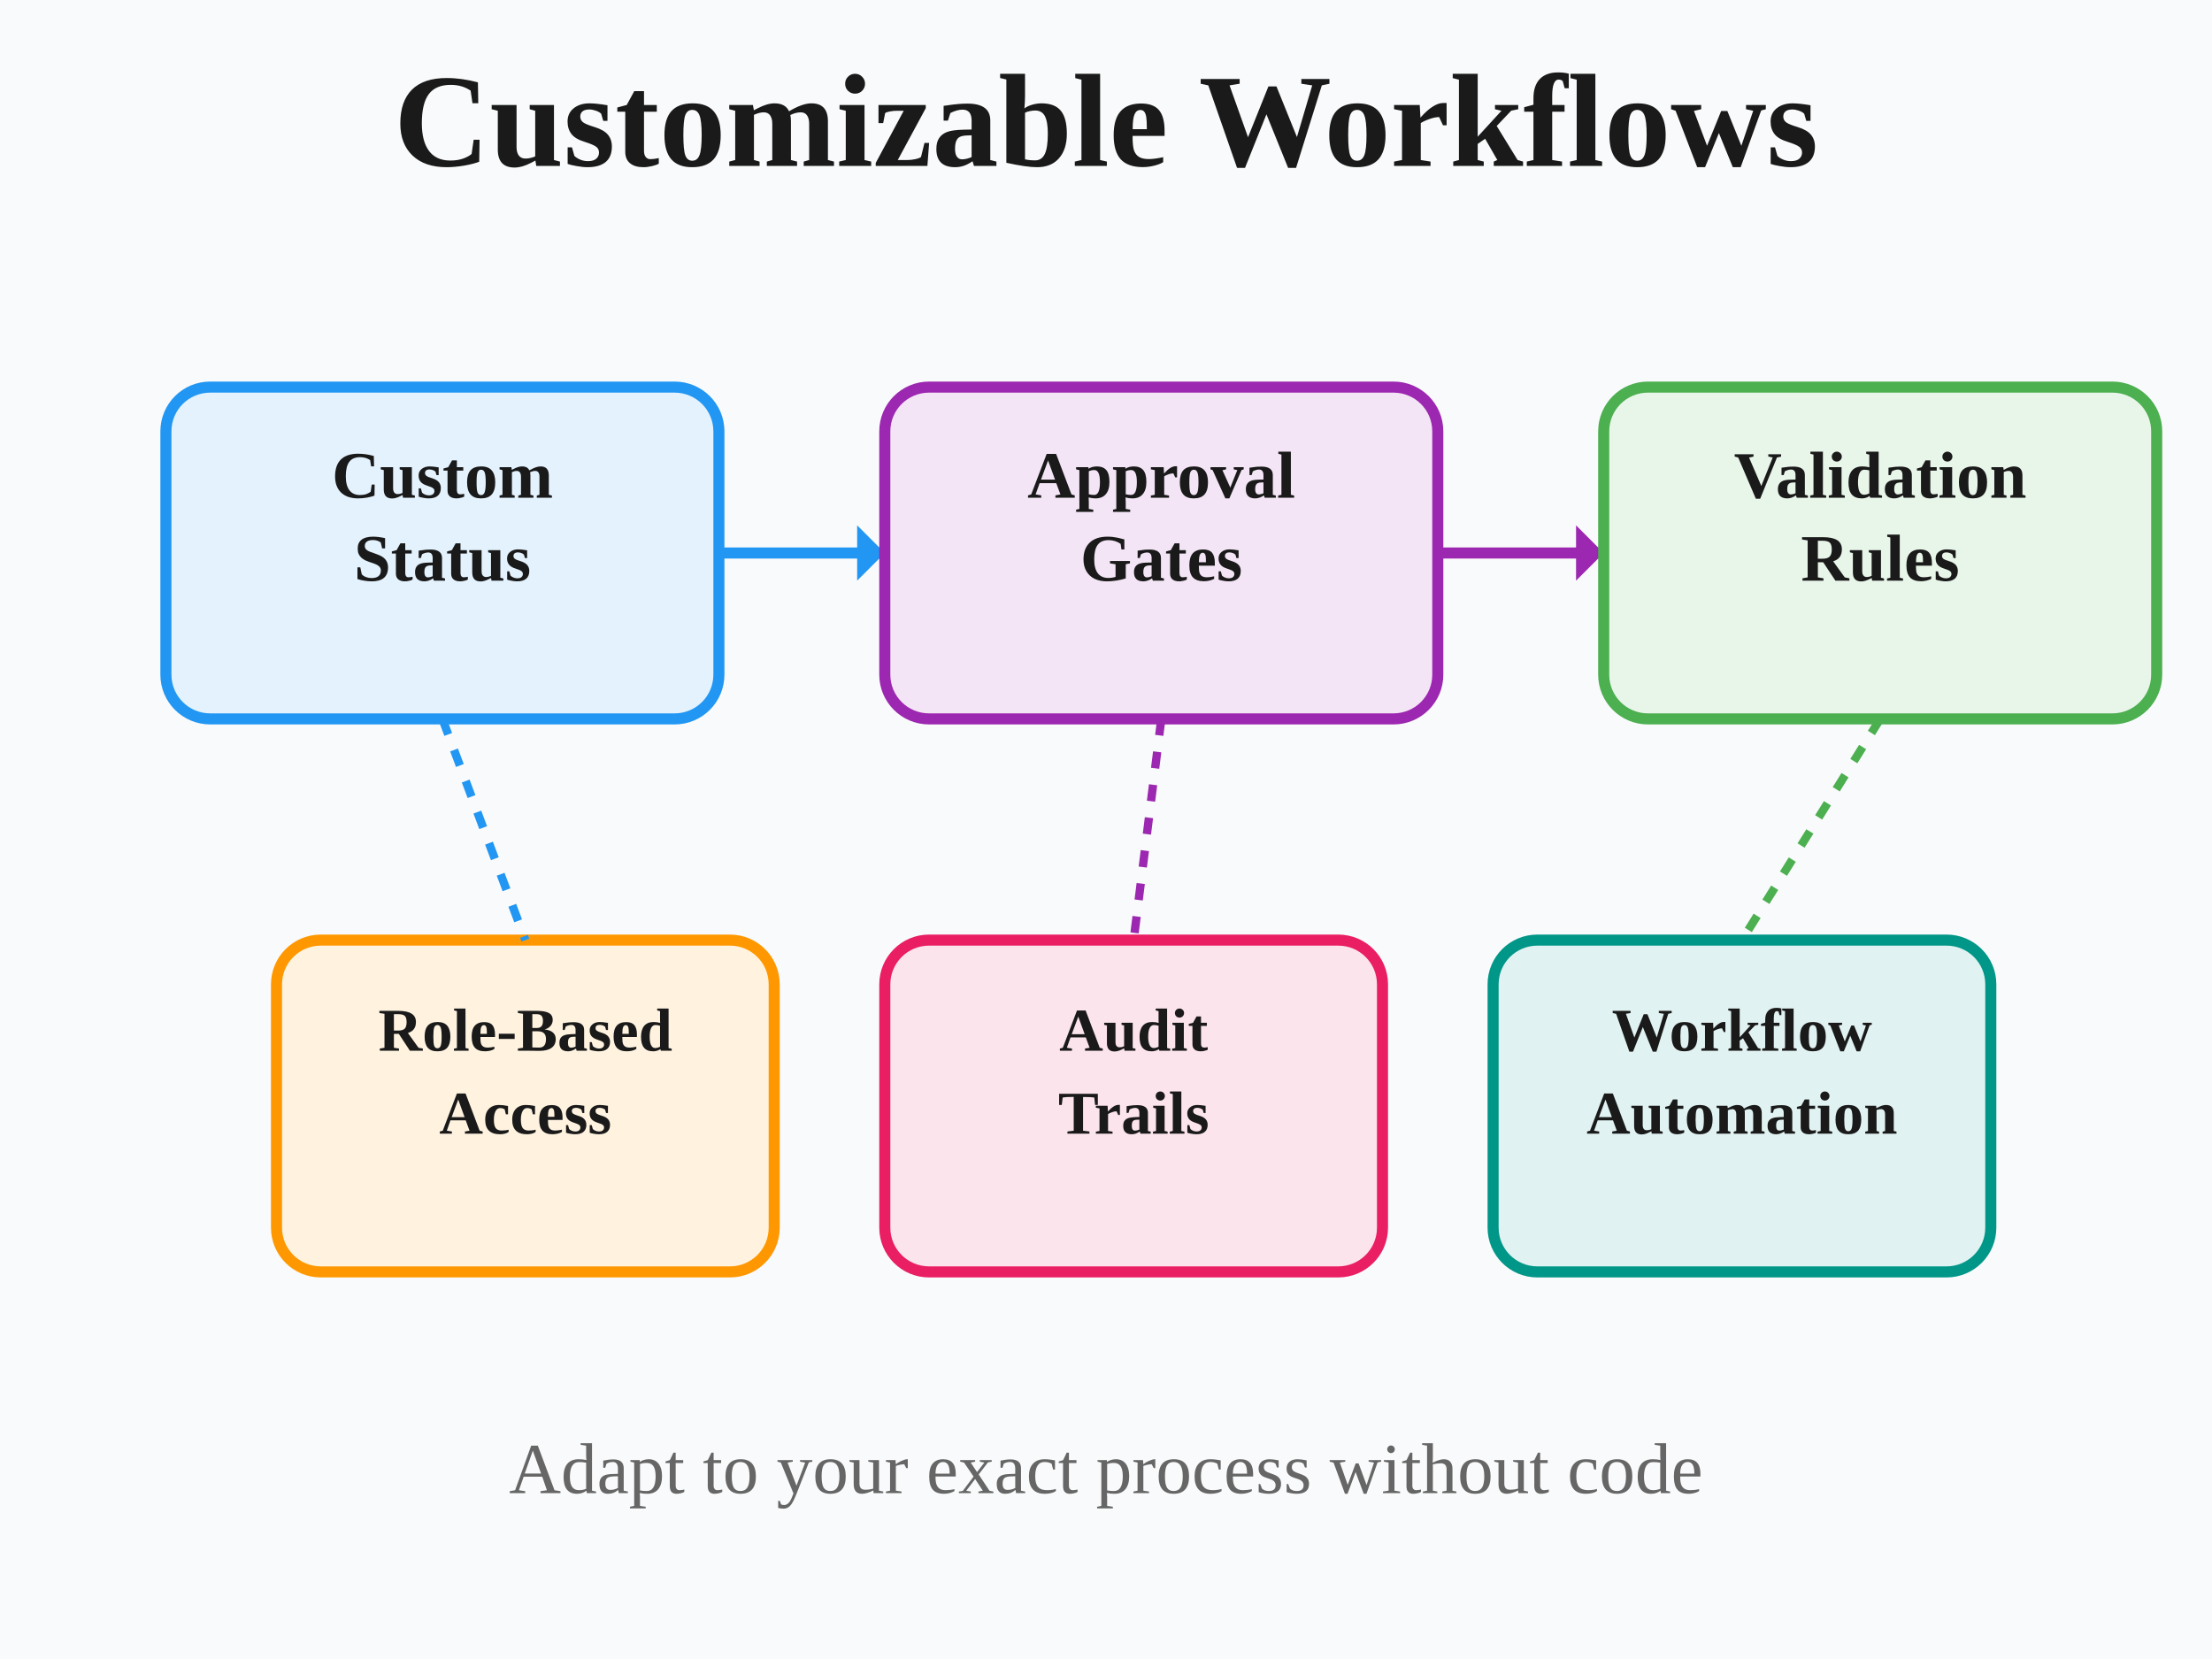
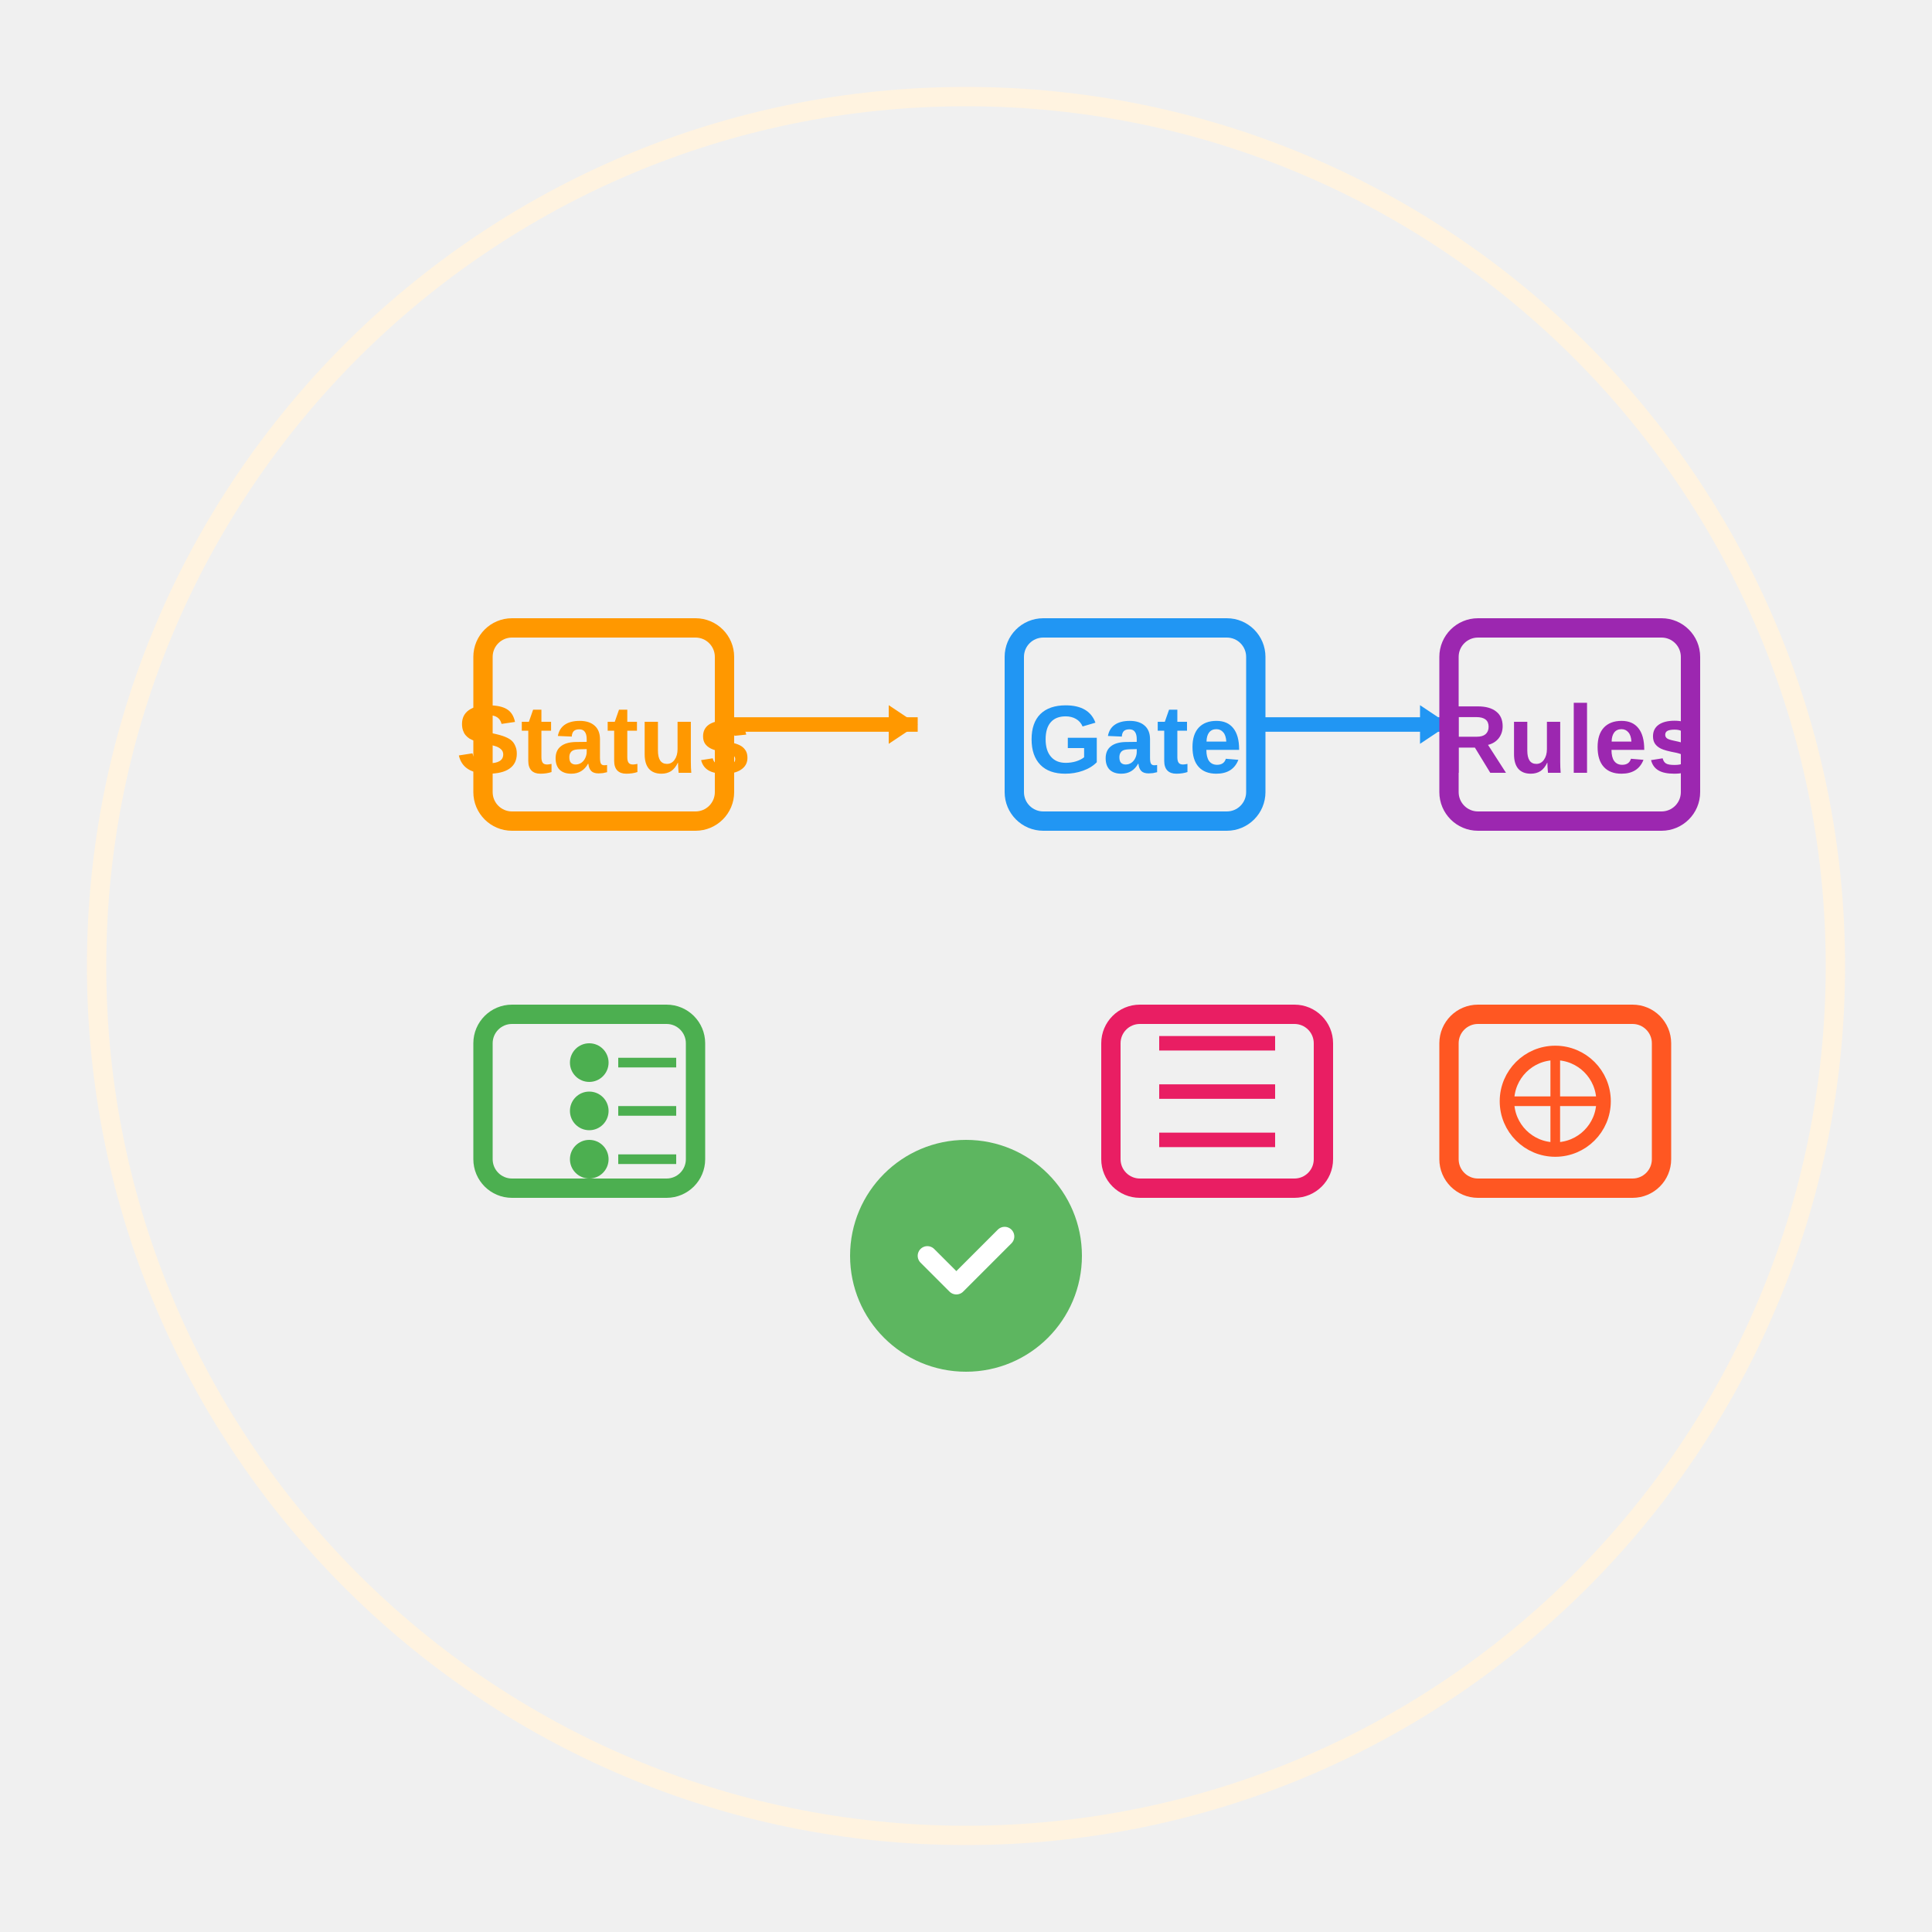
- <svg xmlns="http://www.w3.org/2000/svg" viewBox="0 0 400 300">
-   <rect width="400" height="300" fill="#f9fafb" />
-   <text x="200" y="30" font-size="24" font-weight="bold" text-anchor="middle" fill="#1a1a1a">Customizable Workflows</text>
-   <rect x="30" y="70" width="100" height="60" fill="#e3f2fd" stroke="#2196F3" stroke-width="2" rx="8" />
-   <text x="80" y="90" font-size="12" font-weight="600" text-anchor="middle" fill="#1a1a1a">Custom</text>
-   <text x="80" y="105" font-size="12" font-weight="600" text-anchor="middle" fill="#1a1a1a">Status</text>
-   <line x1="130" y1="100" x2="160" y2="100" stroke="#2196F3" stroke-width="2" />
-   <polygon points="160,100 155,95 155,105" fill="#2196F3" />
-   <rect x="160" y="70" width="100" height="60" fill="#f3e5f5" stroke="#9c27b0" stroke-width="2" rx="8" />
-   <text x="210" y="90" font-size="12" font-weight="600" text-anchor="middle" fill="#1a1a1a">Approval</text>
-   <text x="210" y="105" font-size="12" font-weight="600" text-anchor="middle" fill="#1a1a1a">Gates</text>
-   <line x1="260" y1="100" x2="290" y2="100" stroke="#9c27b0" stroke-width="2" />
-   <polygon points="290,100 285,95 285,105" fill="#9c27b0" />
-   <rect x="290" y="70" width="100" height="60" fill="#e8f5e9" stroke="#4caf50" stroke-width="2" rx="8" />
-   <text x="340" y="90" font-size="12" font-weight="600" text-anchor="middle" fill="#1a1a1a">Validation</text>
-   <text x="340" y="105" font-size="12" font-weight="600" text-anchor="middle" fill="#1a1a1a">Rules</text>
-   <rect x="50" y="170" width="90" height="60" fill="#fff3e0" stroke="#ff9800" stroke-width="2" rx="8" />
-   <text x="95" y="190" font-size="11" font-weight="600" text-anchor="middle" fill="#1a1a1a">Role-Based</text>
-   <text x="95" y="205" font-size="11" font-weight="600" text-anchor="middle" fill="#1a1a1a">Access</text>
-   <rect x="160" y="170" width="90" height="60" fill="#fce4ec" stroke="#e91e63" stroke-width="2" rx="8" />
-   <text x="205" y="190" font-size="11" font-weight="600" text-anchor="middle" fill="#1a1a1a">Audit</text>
-   <text x="205" y="205" font-size="11" font-weight="600" text-anchor="middle" fill="#1a1a1a">Trails</text>
-   <rect x="270" y="170" width="90" height="60" fill="#e0f2f1" stroke="#009688" stroke-width="2" rx="8" />
-   <text x="315" y="190" font-size="11" font-weight="600" text-anchor="middle" fill="#1a1a1a">Workflow</text>
-   <text x="315" y="205" font-size="11" font-weight="600" text-anchor="middle" fill="#1a1a1a">Automation</text>
-   <line x1="80" y1="130" x2="95" y2="170" stroke="#2196F3" stroke-width="1.5" stroke-dasharray="3,3" />
-   <line x1="210" y1="130" x2="205" y2="170" stroke="#9c27b0" stroke-width="1.5" stroke-dasharray="3,3" />
-   <line x1="340" y1="130" x2="315" y2="170" stroke="#4caf50" stroke-width="1.5" stroke-dasharray="3,3" />
-   <text x="200" y="270" font-size="13" text-anchor="middle" fill="#666">Adapt to your exact process without code</text>
+ <svg xmlns="http://www.w3.org/2000/svg" viewBox="0 0 200 200">
+   <circle cx="100" cy="100" r="90" fill="none" stroke="#FFF3E0" stroke-width="2" />
+   <g transform="translate(100, 100)">
+     <rect x="-50" y="-35" width="25" height="20" fill="none" stroke="#FF9800" stroke-width="2" rx="3" />
+     <text x="-37.5" y="-20" font-family="Arial" font-size="10" font-weight="bold" fill="#FF9800" text-anchor="middle">Status</text>
+     <line x1="-25" y1="-25" x2="-5" y2="-25" stroke="#FF9800" stroke-width="1.5" />
+     <polygon points="-5,-25 -8,-23 -8,-27" fill="#FF9800" />
+     <rect x="5" y="-35" width="25" height="20" fill="none" stroke="#2196F3" stroke-width="2" rx="3" />
+     <text x="17.5" y="-20" font-family="Arial" font-size="10" font-weight="bold" fill="#2196F3" text-anchor="middle">Gate</text>
+     <line x1="30" y1="-25" x2="50" y2="-25" stroke="#2196F3" stroke-width="1.5" />
+     <polygon points="50,-25 47,-23 47,-27" fill="#2196F3" />
+     <rect x="50" y="-35" width="25" height="20" fill="none" stroke="#9C27B0" stroke-width="2" rx="3" />
+     <text x="62.5" y="-20" font-family="Arial" font-size="10" font-weight="bold" fill="#9C27B0" text-anchor="middle">Rules</text>
+     <rect x="-50" y="5" width="22" height="18" fill="none" stroke="#4CAF50" stroke-width="2" rx="3" />
+     <circle cx="-39" cy="10" r="2" fill="#4CAF50" />
+     <circle cx="-39" cy="15" r="2" fill="#4CAF50" />
+     <circle cx="-39" cy="20" r="2" fill="#4CAF50" />
+     <line x1="-36" y1="10" x2="-30" y2="10" stroke="#4CAF50" stroke-width="1" />
+     <line x1="-36" y1="15" x2="-30" y2="15" stroke="#4CAF50" stroke-width="1" />
+     <line x1="-36" y1="20" x2="-30" y2="20" stroke="#4CAF50" stroke-width="1" />
+     <rect x="15" y="5" width="22" height="18" fill="none" stroke="#E91E63" stroke-width="2" rx="3" />
+     <line x1="20" y1="8" x2="32" y2="8" stroke="#E91E63" stroke-width="1.5" />
+     <line x1="20" y1="13" x2="32" y2="13" stroke="#E91E63" stroke-width="1.5" />
+     <line x1="20" y1="18" x2="32" y2="18" stroke="#E91E63" stroke-width="1.5" />
+     <rect x="50" y="5" width="22" height="18" fill="none" stroke="#FF5722" stroke-width="2" rx="3" />
+     <circle cx="61" cy="14" r="5" fill="none" stroke="#FF5722" stroke-width="1.5" />
+     <line x1="61" y1="9" x2="61" y2="19" stroke="#FF5722" stroke-width="1" />
+     <line x1="56" y1="14" x2="66" y2="14" stroke="#FF5722" stroke-width="1" />
+     <circle cx="0" cy="30" r="12" fill="#4CAF50" opacity="0.9" />
+     <path d="M -4 30 L -1 33 L 4 28" stroke="#fff" stroke-width="2" fill="none" stroke-linecap="round" stroke-linejoin="round" />
+   </g>
</svg>
